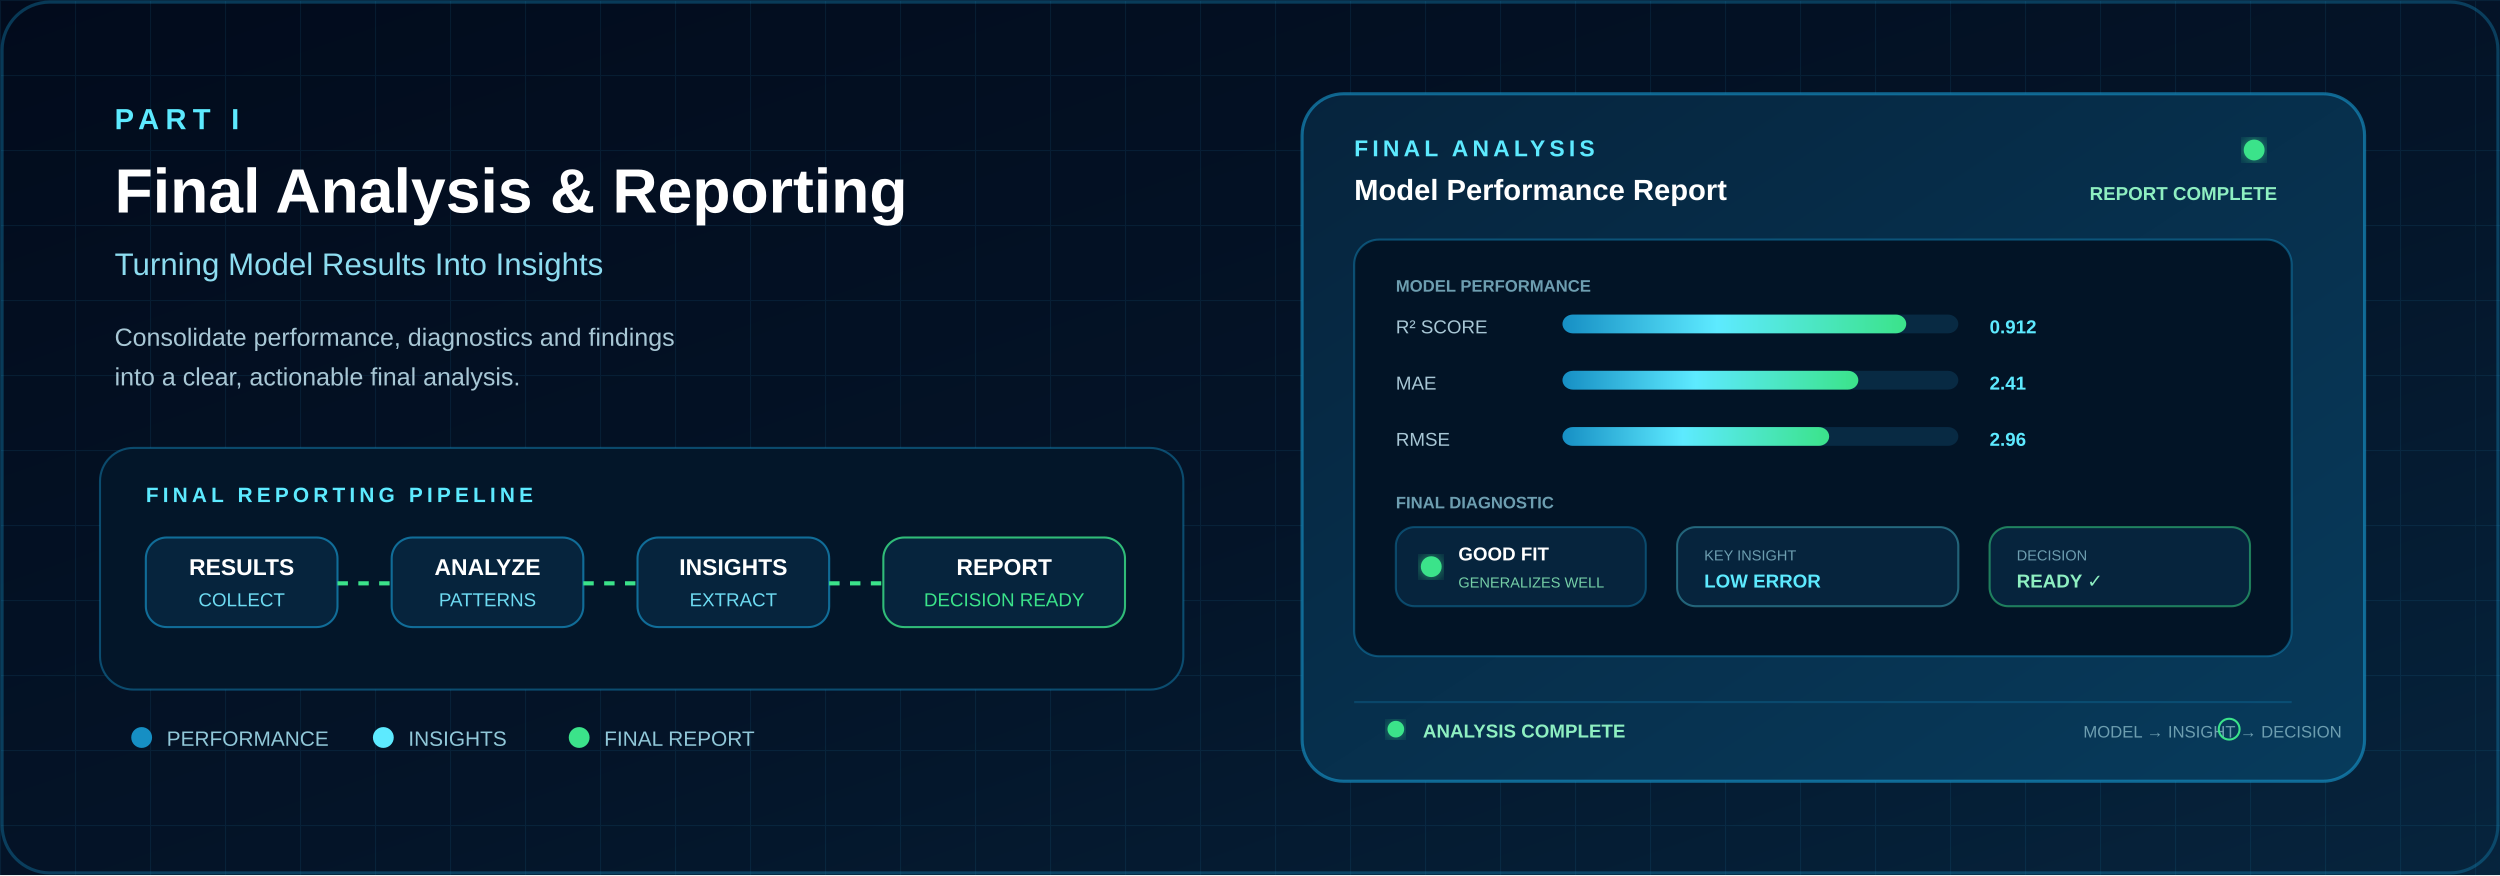
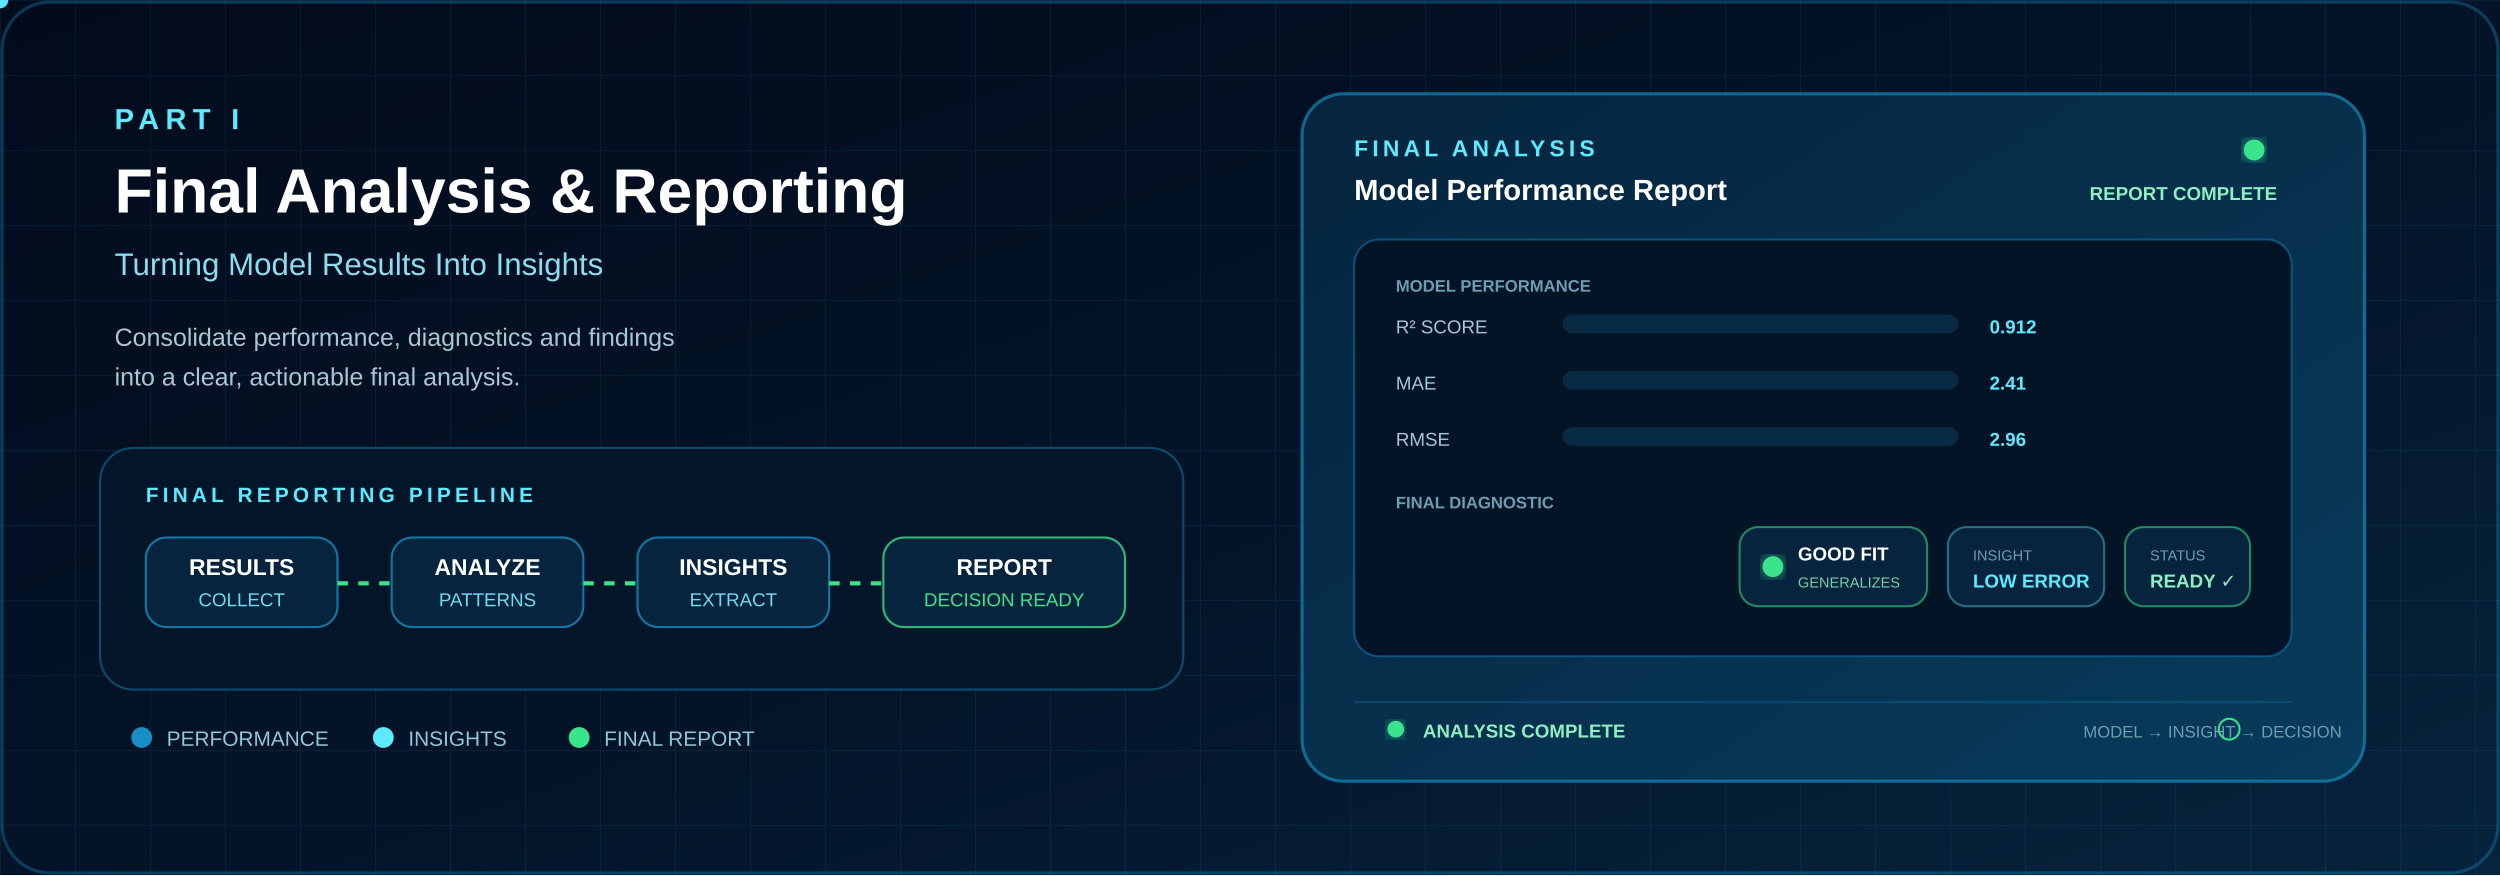
<svg xmlns="http://www.w3.org/2000/svg" width="1200" height="420" viewBox="0 0 1200 420">
  <defs>
    <linearGradient id="bg" x1="0" y1="0" x2="1" y2="1">
      <stop offset="0%" stop-color="#020B1C" />
      <stop offset="55%" stop-color="#041428" />
      <stop offset="100%" stop-color="#06243D" />
    </linearGradient>
    <linearGradient id="card" x1="0" y1="0" x2="1" y2="1">
      <stop offset="0%" stop-color="#06243D" />
      <stop offset="100%" stop-color="#073B5C" />
    </linearGradient>
    <linearGradient id="cyan" x1="0" y1="0" x2="1" y2="0">
-       <stop offset="0%" stop-color="#5DEAFF" />
-       <stop offset="100%" stop-color="#168FC4" />
-     </linearGradient>
-     <linearGradient id="report" x1="0" y1="0" x2="1" y2="0">
      <stop offset="0%" stop-color="#168FC4" />
-       <stop offset="45%" stop-color="#5DEAFF" />
+       <stop offset="100%" stop-color="#5DEAFF" />
+     </linearGradient>
+     <linearGradient id="final" x1="0" y1="0" x2="1" y2="0">
+       <stop offset="0%" stop-color="#168FC4" />
+       <stop offset="50%" stop-color="#5DEAFF" />
      <stop offset="100%" stop-color="#3BE38A" />
    </linearGradient>
    <filter id="glow">
      <feGaussianBlur stdDeviation="4" result="blur" />
      <feMerge>
        <feMergeNode in="blur" />
        <feMergeNode in="SourceGraphic" />
      </feMerge>
    </filter>
    <filter id="softGlow">
      <feGaussianBlur stdDeviation="8" />
    </filter>
    <pattern id="grid" width="36" height="36" patternUnits="userSpaceOnUse">
      <path d="M36 0H0V36" fill="none" stroke="#2BA8D4" stroke-opacity="0.10" stroke-width="1" />
    </pattern>
  </defs>
  <rect width="1200" height="420" fill="url(#bg)" />
  <rect width="1200" height="420" fill="url(#grid)">
    <animateTransform attributeName="transform" type="translate" from="0 0" to="36 36" dur="7s" repeatCount="indefinite" />
  </rect>
  <rect x="1" y="1" width="1198" height="418" rx="23" fill="none" stroke="#168FC4" stroke-opacity="0.35" stroke-width="1.5" />
  <text x="55" y="62" fill="#5DEAFF" font-family="Arial, sans-serif" font-size="14" font-weight="700" letter-spacing="3">
    PART I
  </text>
  <text x="55" y="102" fill="#FFFFFF" font-family="Arial, sans-serif" font-size="30" font-weight="700">
    Final Analysis &amp; Reporting
  </text>
  <text x="55" y="132" fill="#8DDCF0" font-family="Arial, sans-serif" font-size="15">
    Turning Model Results Into Insights
  </text>
  <text x="55" y="166" fill="#A8C7D5" font-family="Arial, sans-serif" font-size="12">
    Consolidate performance, diagnostics and findings
  </text>
  <text x="55" y="185" fill="#A8C7D5" font-family="Arial, sans-serif" font-size="12">
    into a clear, actionable final analysis.
  </text>
  <rect x="48" y="215" width="520" height="116" rx="16" fill="#031629" stroke="#168FC4" stroke-opacity="0.45" />
  <text x="70" y="241" fill="#5DEAFF" font-family="Arial, sans-serif" font-size="10" font-weight="700" letter-spacing="2">
    FINAL REPORTING PIPELINE
  </text>
-   <rect x="70" y="258" width="92" height="43" rx="10" fill="#06243D" stroke="#168FC4" stroke-opacity="0.7" />
+   <circle r="3" fill="#5DEAFF" filter="url(#glow)">
+     <animateMotion path="M95 280 L520 280" dur="3s" repeatCount="indefinite" />
+   </circle>
+   <circle r="2.5" fill="#3BE38A" filter="url(#glow)">
+     <animateMotion path="M95 280 L520 280" dur="3s" begin="1s" repeatCount="indefinite" />
+   </circle>
+   <rect x="70" y="258" width="92" height="43" rx="10" fill="#06243D" stroke="#168FC4" stroke-opacity="0.8">
+     <animate attributeName="stroke-opacity" values="0.35;1;0.35" dur="2s" repeatCount="indefinite" />
+   </rect>
  <text x="116" y="276" text-anchor="middle" fill="#FFFFFF" font-family="Arial, sans-serif" font-size="11" font-weight="700">
    RESULTS
  </text>
  <text x="116" y="291" text-anchor="middle" fill="#6EDBF2" font-family="Arial, sans-serif" font-size="9">
    COLLECT
  </text>
  <path d="M162 280H188" stroke="#3BE38A" stroke-width="2" stroke-dasharray="5 5">
-     <animate attributeName="stroke-dashoffset" from="20" to="0" dur="0.8s" repeatCount="indefinite" />
-   </path>
-   <rect x="188" y="258" width="92" height="43" rx="10" fill="#06243D" stroke="#168FC4" stroke-opacity="0.7" />
+     <animate attributeName="stroke-dashoffset" from="20" to="0" dur="0.7s" repeatCount="indefinite" />
+   </path>
+   <rect x="188" y="258" width="92" height="43" rx="10" fill="#06243D" stroke="#168FC4" stroke-opacity="0.8">
+     <animate attributeName="stroke-opacity" values="0.35;1;0.35" dur="2s" begin="0.3s" repeatCount="indefinite" />
+   </rect>
  <text x="234" y="276" text-anchor="middle" fill="#FFFFFF" font-family="Arial, sans-serif" font-size="11" font-weight="700">
    ANALYZE
  </text>
  <text x="234" y="291" text-anchor="middle" fill="#6EDBF2" font-family="Arial, sans-serif" font-size="9">
    PATTERNS
  </text>
  <path d="M280 280H306" stroke="#3BE38A" stroke-width="2" stroke-dasharray="5 5">
-     <animate attributeName="stroke-dashoffset" from="20" to="0" dur="0.8s" repeatCount="indefinite" />
-   </path>
-   <rect x="306" y="258" width="92" height="43" rx="10" fill="#06243D" stroke="#168FC4" stroke-opacity="0.7" />
+     <animate attributeName="stroke-dashoffset" from="20" to="0" dur="0.7s" repeatCount="indefinite" />
+   </path>
+   <rect x="306" y="258" width="92" height="43" rx="10" fill="#06243D" stroke="#168FC4" stroke-opacity="0.8">
+     <animate attributeName="stroke-opacity" values="0.35;1;0.35" dur="2s" begin="0.6s" repeatCount="indefinite" />
+   </rect>
  <text x="352" y="276" text-anchor="middle" fill="#FFFFFF" font-family="Arial, sans-serif" font-size="11" font-weight="700">
    INSIGHTS
  </text>
  <text x="352" y="291" text-anchor="middle" fill="#6EDBF2" font-family="Arial, sans-serif" font-size="9">
    EXTRACT
  </text>
  <path d="M398 280H424" stroke="#3BE38A" stroke-width="2" stroke-dasharray="5 5">
-     <animate attributeName="stroke-dashoffset" from="20" to="0" dur="0.8s" repeatCount="indefinite" />
-   </path>
-   <rect x="424" y="258" width="116" height="43" rx="10" fill="#06243D" stroke="#3BE38A" stroke-opacity="0.8" />
+     <animate attributeName="stroke-dashoffset" from="20" to="0" dur="0.7s" repeatCount="indefinite" />
+   </path>
+   <rect x="424" y="258" width="116" height="43" rx="10" fill="#06243D" stroke="#3BE38A" stroke-opacity="0.8">
+     <animate attributeName="stroke-opacity" values="0.35;1;0.35" dur="1.7s" repeatCount="indefinite" />
+   </rect>
  <text x="482" y="276" text-anchor="middle" fill="#FFFFFF" font-family="Arial, sans-serif" font-size="11" font-weight="700">
    REPORT
  </text>
  <text x="482" y="291" text-anchor="middle" fill="#3BE38A" font-family="Arial, sans-serif" font-size="9">
    DECISION READY
  </text>
  <circle cx="68" cy="354" r="5" fill="#168FC4" />
  <text x="80" y="358" fill="#91C8D9" font-family="Arial, sans-serif" font-size="10">
    PERFORMANCE
  </text>
-   <circle cx="184" cy="354" r="5" fill="#5DEAFF" />
+   <circle cx="184" cy="354" r="5" fill="#5DEAFF">
+     <animate attributeName="r" values="4;7;4" dur="1.5s" repeatCount="indefinite" />
+   </circle>
  <text x="196" y="358" fill="#91C8D9" font-family="Arial, sans-serif" font-size="10">
    INSIGHTS
  </text>
-   <circle cx="278" cy="354" r="5" fill="#3BE38A" />
+   <circle cx="278" cy="354" r="5" fill="#3BE38A">
+     <animate attributeName="r" values="4;7;4" dur="1.5s" begin="0.5s" repeatCount="indefinite" />
+   </circle>
  <text x="290" y="358" fill="#91C8D9" font-family="Arial, sans-serif" font-size="10">
    FINAL REPORT
  </text>
  <rect x="625" y="45" width="510" height="330" rx="20" fill="url(#card)" stroke="#168FC4" stroke-opacity="0.65" stroke-width="1.5" />
  <text x="650" y="75" fill="#5DEAFF" font-family="Arial, sans-serif" font-size="11" font-weight="700" letter-spacing="2">
    FINAL ANALYSIS
  </text>
  <text x="650" y="96" fill="#FFFFFF" font-family="Arial, sans-serif" font-size="14" font-weight="700">
    Model Performance Report
  </text>
  <circle cx="1082" cy="72" r="5" fill="#3BE38A" filter="url(#glow)">
-     <animate attributeName="r" values="4;7;4" dur="1.6s" repeatCount="indefinite" />
+     <animate attributeName="r" values="4;8;4" dur="1.4s" repeatCount="indefinite" />
  </circle>
  <text x="1003" y="96" fill="#8EEFC1" font-family="Arial, sans-serif" font-size="9" font-weight="700">
    REPORT COMPLETE
  </text>
  <rect x="650" y="115" width="450" height="200" rx="12" fill="#021426" stroke="#168FC4" stroke-opacity="0.45" />
  <text x="670" y="140" fill="#6D9EB0" font-family="Arial, sans-serif" font-size="8" font-weight="700">
    MODEL PERFORMANCE
  </text>
  <text x="670" y="160" fill="#A8C7D5" font-family="Arial, sans-serif" font-size="9">
    R² SCORE
  </text>
  <rect x="750" y="151" width="190" height="9" rx="5" fill="#082A43" />
-   <rect x="750" y="151" width="165" height="9" rx="5" fill="url(#report)">
-     <animate attributeName="width" values="0;165" dur="1.5s" fill="freeze" />
+   <rect x="750" y="151" width="0" height="9" rx="5" fill="url(#final)">
+     <animate attributeName="width" values="0;165" dur="1.6s" repeatCount="indefinite" />
  </rect>
  <text x="955" y="160" fill="#5DEAFF" font-family="Arial, sans-serif" font-size="9" font-weight="700">
    0.912
  </text>
  <text x="670" y="187" fill="#A8C7D5" font-family="Arial, sans-serif" font-size="9">
    MAE
  </text>
  <rect x="750" y="178" width="190" height="9" rx="5" fill="#082A43" />
-   <rect x="750" y="178" width="142" height="9" rx="5" fill="url(#report)">
-     <animate attributeName="width" values="0;142" dur="1.5s" begin="0.3s" fill="freeze" />
+   <rect x="750" y="178" width="0" height="9" rx="5" fill="url(#final)">
+     <animate attributeName="width" values="0;142" dur="1.6s" begin="0.25s" repeatCount="indefinite" />
  </rect>
  <text x="955" y="187" fill="#5DEAFF" font-family="Arial, sans-serif" font-size="9" font-weight="700">
    2.41
  </text>
  <text x="670" y="214" fill="#A8C7D5" font-family="Arial, sans-serif" font-size="9">
    RMSE
  </text>
  <rect x="750" y="205" width="190" height="9" rx="5" fill="#082A43" />
-   <rect x="750" y="205" width="128" height="9" rx="5" fill="url(#report)">
-     <animate attributeName="width" values="0;128" dur="1.5s" begin="0.6s" fill="freeze" />
+   <rect x="750" y="205" width="0" height="9" rx="5" fill="url(#final)">
+     <animate attributeName="width" values="0;128" dur="1.6s" begin="0.5s" repeatCount="indefinite" />
  </rect>
  <text x="955" y="214" fill="#5DEAFF" font-family="Arial, sans-serif" font-size="9" font-weight="700">
    2.96
  </text>
  <text x="670" y="244" fill="#6D9EB0" font-family="Arial, sans-serif" font-size="8" font-weight="700">
    FINAL DIAGNOSTIC
  </text>
-   <rect x="670" y="253" width="120" height="38" rx="9" fill="#06243D" stroke="#168FC4" stroke-opacity="0.4" />
-   <circle cx="687" cy="272" r="5" fill="#3BE38A" filter="url(#glow)">
-     <animate attributeName="r" values="4;7;4" dur="1.5s" repeatCount="indefinite" />
-   </circle>
-   <text x="700" y="269" fill="#FFFFFF" font-family="Arial, sans-serif" font-size="9" font-weight="700">
+   <path d="M670 290            C700 278 725 284 750 269            C775 254 795 264 820 247" fill="none" stroke="#5DEAFF" stroke-width="2" stroke-linecap="round" stroke-dasharray="220" stroke-dashoffset="220">
+     <animate attributeName="stroke-dashoffset" from="220" to="0" dur="2s" repeatCount="indefinite" />
+   </path>
+   <circle r="4" fill="#5DEAFF" filter="url(#glow)">
+     <animateMotion path="M670 290            C700 278 725 284 750 269            C775 254 795 264 820 247" dur="2s" repeatCount="indefinite" />
+   </circle>
+   <rect x="835" y="253" width="90" height="38" rx="9" fill="#06243D" stroke="#3BE38A" stroke-opacity="0.55" />
+   <circle cx="851" cy="272" r="5" fill="#3BE38A" filter="url(#glow)">
+     <animate attributeName="r" values="4;8;4" dur="1.5s" repeatCount="indefinite" />
+   </circle>
+   <text x="863" y="269" fill="#FFFFFF" font-family="Arial, sans-serif" font-size="9" font-weight="700">
    GOOD FIT
  </text>
-   <text x="700" y="282" fill="#75CFA7" font-family="Arial, sans-serif" font-size="7">
-     GENERALIZES WELL
-   </text>
-   <rect x="805" y="253" width="135" height="38" rx="9" fill="#06243D" stroke="#5DEAFF" stroke-opacity="0.35" />
-   <text x="818" y="269" fill="#6D9EB0" font-family="Arial, sans-serif" font-size="7">
-     KEY INSIGHT
-   </text>
-   <text x="818" y="282" fill="#5DEAFF" font-family="Arial, sans-serif" font-size="9" font-weight="700">
+   <text x="863" y="282" fill="#75CFA7" font-family="Arial, sans-serif" font-size="7">
+     GENERALIZES
+   </text>
+   <rect x="935" y="253" width="75" height="38" rx="9" fill="#06243D" stroke="#5DEAFF" stroke-opacity="0.4" />
+   <text x="947" y="269" fill="#6D9EB0" font-family="Arial, sans-serif" font-size="7">
+     INSIGHT
+   </text>
+   <text x="947" y="282" fill="#5DEAFF" font-family="Arial, sans-serif" font-size="9" font-weight="700">
    LOW ERROR
  </text>
-   <rect x="955" y="253" width="125" height="38" rx="9" fill="#06243D" stroke="#3BE38A" stroke-opacity="0.5" />
-   <text x="968" y="269" fill="#6D9EB0" font-family="Arial, sans-serif" font-size="7">
-     DECISION
-   </text>
-   <text x="968" y="282" fill="#8EEFC1" font-family="Arial, sans-serif" font-size="9" font-weight="700">
+   <rect x="1020" y="253" width="60" height="38" rx="9" fill="#06243D" stroke="#3BE38A" stroke-opacity="0.55" />
+   <text x="1032" y="269" fill="#6D9EB0" font-family="Arial, sans-serif" font-size="7">
+     STATUS
+   </text>
+   <text x="1032" y="282" fill="#8EEFC1" font-family="Arial, sans-serif" font-size="9" font-weight="700">
    READY ✓
  </text>
-   <rect x="670" y="125" width="2" height="175" fill="#5DEAFF" opacity="0.4" filter="url(#softGlow)">
-     <animate attributeName="x" from="670" to="1080" dur="4s" repeatCount="indefinite" />
+   <rect x="670" y="125" width="2" height="175" fill="#5DEAFF" opacity="0.45" filter="url(#softGlow)">
+     <animate attributeName="x" values="670;1080;670" dur="4s" repeatCount="indefinite" />
  </rect>
  <path d="M650 337H1100" stroke="#168FC4" stroke-opacity="0.25" />
-   <circle cx="670" cy="350" r="4" fill="#3BE38A" filter="url(#glow)" />
+   <rect x="650" y="337" width="0" height="2" rx="1" fill="url(#final)">
+     <animate attributeName="width" values="0;450" dur="2.5s" repeatCount="indefinite" />
+   </rect>
+   <circle cx="670" cy="350" r="4" fill="#3BE38A" filter="url(#glow)">
+     <animate attributeName="r" values="4;8;4" dur="1.5s" repeatCount="indefinite" />
+   </circle>
  <text x="683" y="354" fill="#8EEFC1" font-family="Arial, sans-serif" font-size="9" font-weight="700">
    ANALYSIS COMPLETE
  </text>
  <text x="1000" y="354" fill="#6D9EB0" font-family="Arial, sans-serif" font-size="8">
    MODEL → INSIGHT → DECISION
  </text>
  <circle cx="1070" cy="350" r="5" fill="none" stroke="#3BE38A" stroke-width="1">
-     <animate attributeName="r" values="5;16;5" dur="2s" repeatCount="indefinite" />
-     <animate attributeName="stroke-opacity" values="0.8;0;0.8" dur="2s" repeatCount="indefinite" />
+     <animate attributeName="r" values="5;18;5" dur="2s" repeatCount="indefinite" />
+     <animate attributeName="stroke-opacity" values="0.9;0;0.9" dur="2s" repeatCount="indefinite" />
  </circle>
</svg>
